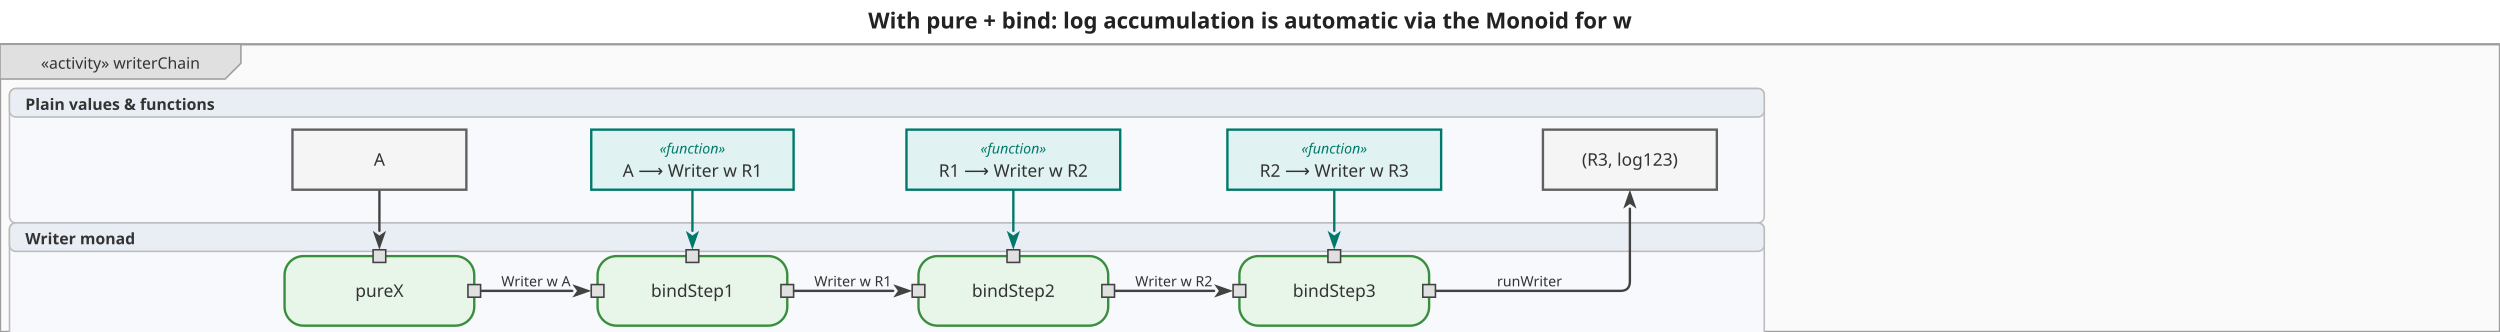
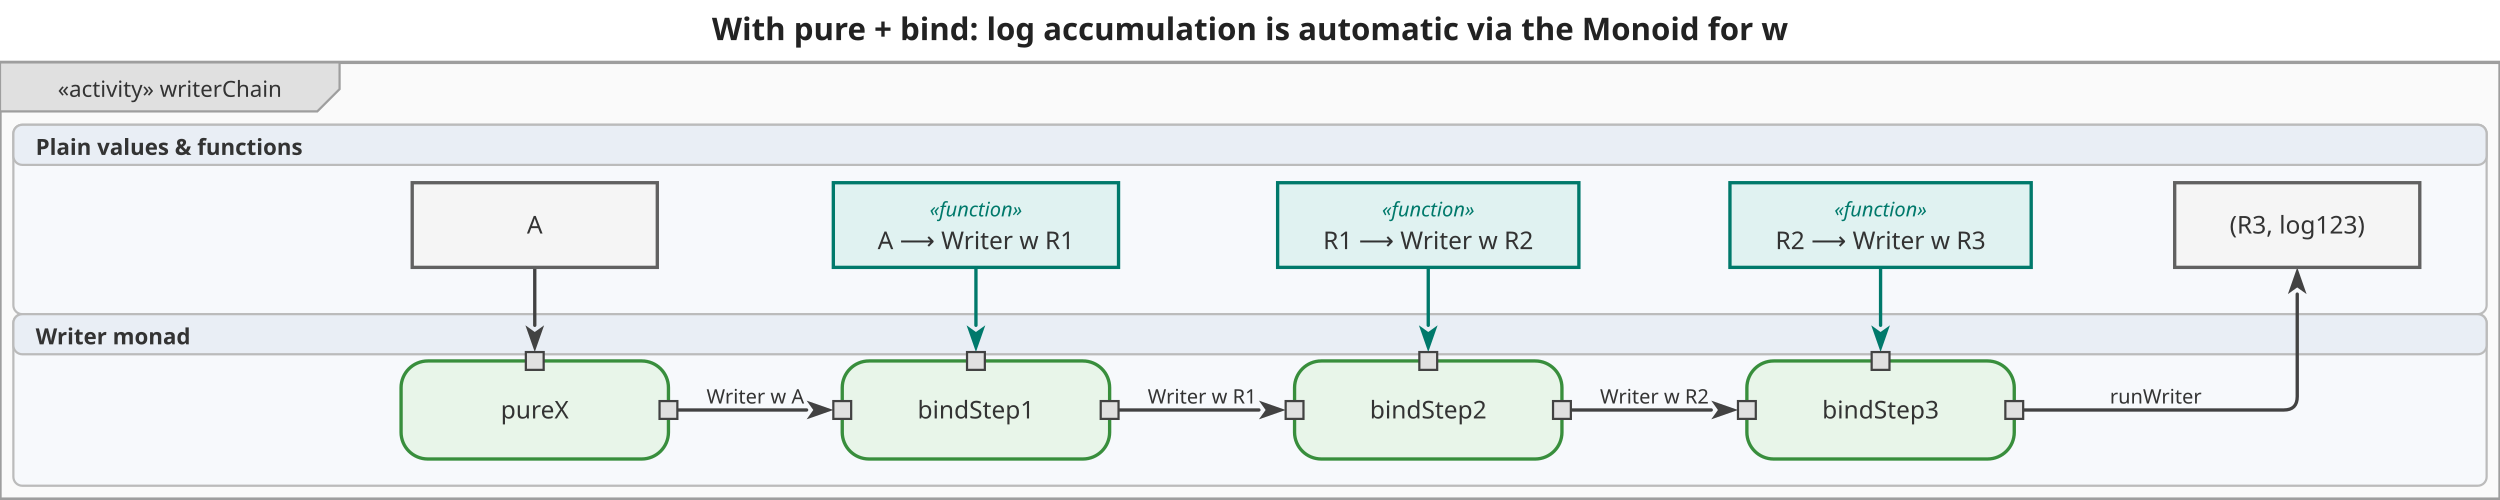
- <svg xmlns="http://www.w3.org/2000/svg" viewBox="0 0 1581.4 210" width="1581.4" height="210">
+ <svg xmlns="http://www.w3.org/2000/svg" viewBox="0 0 1122 224" width="1122" height="224">
  <defs>
    <marker id="arrowFilled" viewBox="0 0 10 10" refX="0" refY="5" markerWidth="8" markerHeight="8" orient="auto-start-reverse">
      <path d="M0,1.5 L10,5 L0,8.5 L2.5,5 Z" fill="#424242" />
    </marker>
    <marker id="arrowOpen" viewBox="0 0 10 10" refX="0" refY="5" markerWidth="8" markerHeight="8" orient="auto-start-reverse">
      <path d="M0,1.5 L10,5 L0,8.5" fill="none" stroke="#424242" stroke-width="1.25" />
    </marker>
    <marker id="arrowHof" viewBox="0 0 10 10" refX="0" refY="5" markerWidth="8" markerHeight="8" orient="auto-start-reverse">
      <path d="M0,1.5 L10,5 L0,8.5 L2.5,5 Z" fill="#00796b" />
    </marker>
  </defs>
-   <rect width="1581.4" height="210" fill="white" />
-   <text x="790.7" y="18" text-anchor="middle" font-size="14" font-weight="bold" font-family="sans-serif" fill="#222">With pure + bind: log accumulation is automatic via the Monoid for w</text>
+   <rect width="1122" height="224" fill="white" />
+   <text x="561" y="18" text-anchor="middle" font-size="14" font-weight="bold" font-family="sans-serif" fill="#222">With pure + bind: log accumulation is automatic via the Monoid for w</text>
  <g transform="translate(0,28) scale(1)">
-     <rect x="0" y="0" width="1581.4" height="182" fill="#fafafa" stroke="#9e9e9e" stroke-width="1.5" />
+     <rect x="0" y="0" width="1122" height="196" fill="#fafafa" stroke="#9e9e9e" stroke-width="1.5" />
    <g class="diagram-frame-tab tab-activity">
      <path d="M0,0 L152.4,0 L152.4,12 L142.4,22 L0,22 Z" fill="#e0e0e0" stroke="#9e9e9e" stroke-width="1" />
      <text x="76.2" y="12" text-anchor="middle" font-size="10" font-family="sans-serif" dominant-baseline="middle" fill="#333">«activity» writerChain</text>
    </g>
    <g class="swimlane lane-plain">
      <rect x="6" y="28" width="1110" height="85" fill="#f7f9fc" stroke="#bbbbbb" stroke-width="1" rx="4" ry="4" />
      <rect x="6" y="28" width="1110" height="18" fill="#e9eef5" stroke="#bbbbbb" stroke-width="1" rx="4" ry="4" />
      <text x="16" y="38" text-anchor="start" font-size="10" font-weight="bold" font-family="sans-serif" dominant-baseline="middle" fill="#333">Plain values &amp; functions</text>
    </g>
    <g class="swimlane lane-monad">
      <rect x="6" y="113" width="1110" height="77" fill="#f7f9fc" stroke="#bbbbbb" stroke-width="1" rx="4" ry="4" />
      <rect x="6" y="113" width="1110" height="18" fill="#e9eef5" stroke="#bbbbbb" stroke-width="1" rx="4" ry="4" />
      <text x="16" y="123" text-anchor="start" font-size="10" font-weight="bold" font-family="sans-serif" dominant-baseline="middle" fill="#333">Writer monad</text>
    </g>
    <g class="edge">
      <path d="M240.0,92.0 L240.0,118.0" fill="none" stroke="#424242" stroke-width="1.5" stroke-linejoin="round" stroke-linecap="round" marker-end="url(#arrowFilled)" />
    </g>
    <g class="edge">
      <path d="M300.0,156.0 L362.0,156.0" fill="none" stroke="#424242" stroke-width="1.5" stroke-linejoin="round" stroke-linecap="round" marker-end="url(#arrowFilled)" />
      <text x="339" y="150" text-anchor="middle" dominant-baseline="middle" font-size="9" font-family="sans-serif" fill="#333">Writer w A</text>
    </g>
    <g class="edge">
      <path d="M498.0,156.0 L565.0,156.0" fill="none" stroke="#424242" stroke-width="1.5" stroke-linejoin="round" stroke-linecap="round" marker-end="url(#arrowFilled)" />
      <text x="539.5" y="150" text-anchor="middle" dominant-baseline="middle" font-size="9" font-family="sans-serif" fill="#333">Writer w R1</text>
    </g>
    <g class="edge">
      <path d="M701.0,156.0 L768.0,156.0" fill="none" stroke="#424242" stroke-width="1.5" stroke-linejoin="round" stroke-linecap="round" marker-end="url(#arrowFilled)" />
      <text x="742.5" y="150" text-anchor="middle" dominant-baseline="middle" font-size="9" font-family="sans-serif" fill="#333">Writer w R2</text>
    </g>
    <g class="edge">
      <path d="M900.0,156.0 L1025.0,156.0 Q1031.0,156.0 1031.0,150.0 L1031.0,104.0" fill="none" stroke="#424242" stroke-width="1.5" stroke-linejoin="round" stroke-linecap="round" marker-end="url(#arrowFilled)" />
      <text x="967.5" y="150" text-anchor="middle" dominant-baseline="middle" font-size="9" font-family="sans-serif" fill="#333">runWriter</text>
    </g>
    <g class="edge hof-edge">
      <path d="M438.0,92.0 L438.0,118.0" fill="none" stroke="#00796b" stroke-width="1.5" stroke-linejoin="round" stroke-linecap="round" marker-end="url(#arrowHof)" />
    </g>
    <g class="edge hof-edge">
      <path d="M641.0,92.0 L641.0,118.0" fill="none" stroke="#00796b" stroke-width="1.5" stroke-linejoin="round" stroke-linecap="round" marker-end="url(#arrowHof)" />
    </g>
    <g class="edge hof-edge">
      <path d="M844.0,92.0 L844.0,118.0" fill="none" stroke="#00796b" stroke-width="1.5" stroke-linejoin="round" stroke-linecap="round" marker-end="url(#arrowHof)" />
    </g>
    <g class="action-node">
      <rect x="180" y="134" width="120" height="44" rx="12" fill="#e8f5e9" stroke="#388e3c" stroke-width="1.5" />
      <text class="action-label" x="240" y="156" text-anchor="middle" font-size="11" font-family="sans-serif" dominant-baseline="middle" fill="#333">pureX</text>
      <g class="pin pin-in">
        <rect x="236" y="130" width="8" height="8" fill="#e0e0e0" stroke="#424242" stroke-width="1" />
      </g>
      <g class="pin pin-out">
        <rect x="296" y="152" width="8" height="8" fill="#e0e0e0" stroke="#424242" stroke-width="1" />
      </g>
    </g>
    <g class="action-node">
      <rect x="378" y="134" width="120" height="44" rx="12" fill="#e8f5e9" stroke="#388e3c" stroke-width="1.5" />
      <text class="action-label" x="438" y="156" text-anchor="middle" font-size="11" font-family="sans-serif" dominant-baseline="middle" fill="#333">bindStep1</text>
      <g class="pin pin-in">
        <rect x="374" y="152" width="8" height="8" fill="#e0e0e0" stroke="#424242" stroke-width="1" />
      </g>
      <g class="pin pin-in">
        <rect x="434" y="130" width="8" height="8" fill="#e0e0e0" stroke="#424242" stroke-width="1" />
      </g>
      <g class="pin pin-out">
        <rect x="494" y="152" width="8" height="8" fill="#e0e0e0" stroke="#424242" stroke-width="1" />
      </g>
    </g>
    <g class="action-node">
      <rect x="581" y="134" width="120" height="44" rx="12" fill="#e8f5e9" stroke="#388e3c" stroke-width="1.5" />
      <text class="action-label" x="641" y="156" text-anchor="middle" font-size="11" font-family="sans-serif" dominant-baseline="middle" fill="#333">bindStep2</text>
      <g class="pin pin-in">
        <rect x="577" y="152" width="8" height="8" fill="#e0e0e0" stroke="#424242" stroke-width="1" />
      </g>
      <g class="pin pin-in">
        <rect x="637" y="130" width="8" height="8" fill="#e0e0e0" stroke="#424242" stroke-width="1" />
      </g>
      <g class="pin pin-out">
        <rect x="697" y="152" width="8" height="8" fill="#e0e0e0" stroke="#424242" stroke-width="1" />
      </g>
    </g>
    <g class="action-node">
      <rect x="784" y="134" width="120" height="44" rx="12" fill="#e8f5e9" stroke="#388e3c" stroke-width="1.5" />
      <text class="action-label" x="844" y="156" text-anchor="middle" font-size="11" font-family="sans-serif" dominant-baseline="middle" fill="#333">bindStep3</text>
      <g class="pin pin-in">
        <rect x="780" y="152" width="8" height="8" fill="#e0e0e0" stroke="#424242" stroke-width="1" />
      </g>
      <g class="pin pin-in">
        <rect x="840" y="130" width="8" height="8" fill="#e0e0e0" stroke="#424242" stroke-width="1" />
      </g>
      <g class="pin pin-out">
        <rect x="900" y="152" width="8" height="8" fill="#e0e0e0" stroke="#424242" stroke-width="1" />
      </g>
    </g>
    <g class="object-node">
      <rect x="185" y="54" width="110" height="38" fill="#f5f5f5" stroke="#616161" stroke-width="1.5" />
      <text x="240" y="73" text-anchor="middle" font-size="11" font-family="sans-serif" dominant-baseline="middle" fill="#333">A</text>
    </g>
    <g class="object-node hof">
      <rect x="374" y="54" width="128" height="38" fill="#e0f2f1" stroke="#00796b" stroke-width="1.5" />
      <text x="438" y="66" text-anchor="middle" font-size="9" font-style="italic" font-family="sans-serif" dominant-baseline="middle" fill="#00796b">«function»</text>
      <text x="438" y="80" text-anchor="middle" font-size="11" font-family="sans-serif" dominant-baseline="middle" fill="#333">A ⟶ Writer w R1</text>
    </g>
    <g class="object-node hof">
      <rect x="573.4" y="54" width="135.2" height="38" fill="#e0f2f1" stroke="#00796b" stroke-width="1.5" />
      <text x="641" y="66" text-anchor="middle" font-size="9" font-style="italic" font-family="sans-serif" dominant-baseline="middle" fill="#00796b">«function»</text>
      <text x="641" y="80" text-anchor="middle" font-size="11" font-family="sans-serif" dominant-baseline="middle" fill="#333">R1 ⟶ Writer w R2</text>
    </g>
    <g class="object-node hof">
      <rect x="776.4" y="54" width="135.2" height="38" fill="#e0f2f1" stroke="#00796b" stroke-width="1.5" />
      <text x="844" y="66" text-anchor="middle" font-size="9" font-style="italic" font-family="sans-serif" dominant-baseline="middle" fill="#00796b">«function»</text>
      <text x="844" y="80" text-anchor="middle" font-size="11" font-family="sans-serif" dominant-baseline="middle" fill="#333">R2 ⟶ Writer w R3</text>
    </g>
    <g class="object-node">
      <rect x="976" y="54" width="110" height="38" fill="#f5f5f5" stroke="#616161" stroke-width="1.5" />
      <text x="1031" y="73" text-anchor="middle" font-size="11" font-family="sans-serif" dominant-baseline="middle" fill="#333">(R3, log123)</text>
    </g>
  </g>
</svg>
